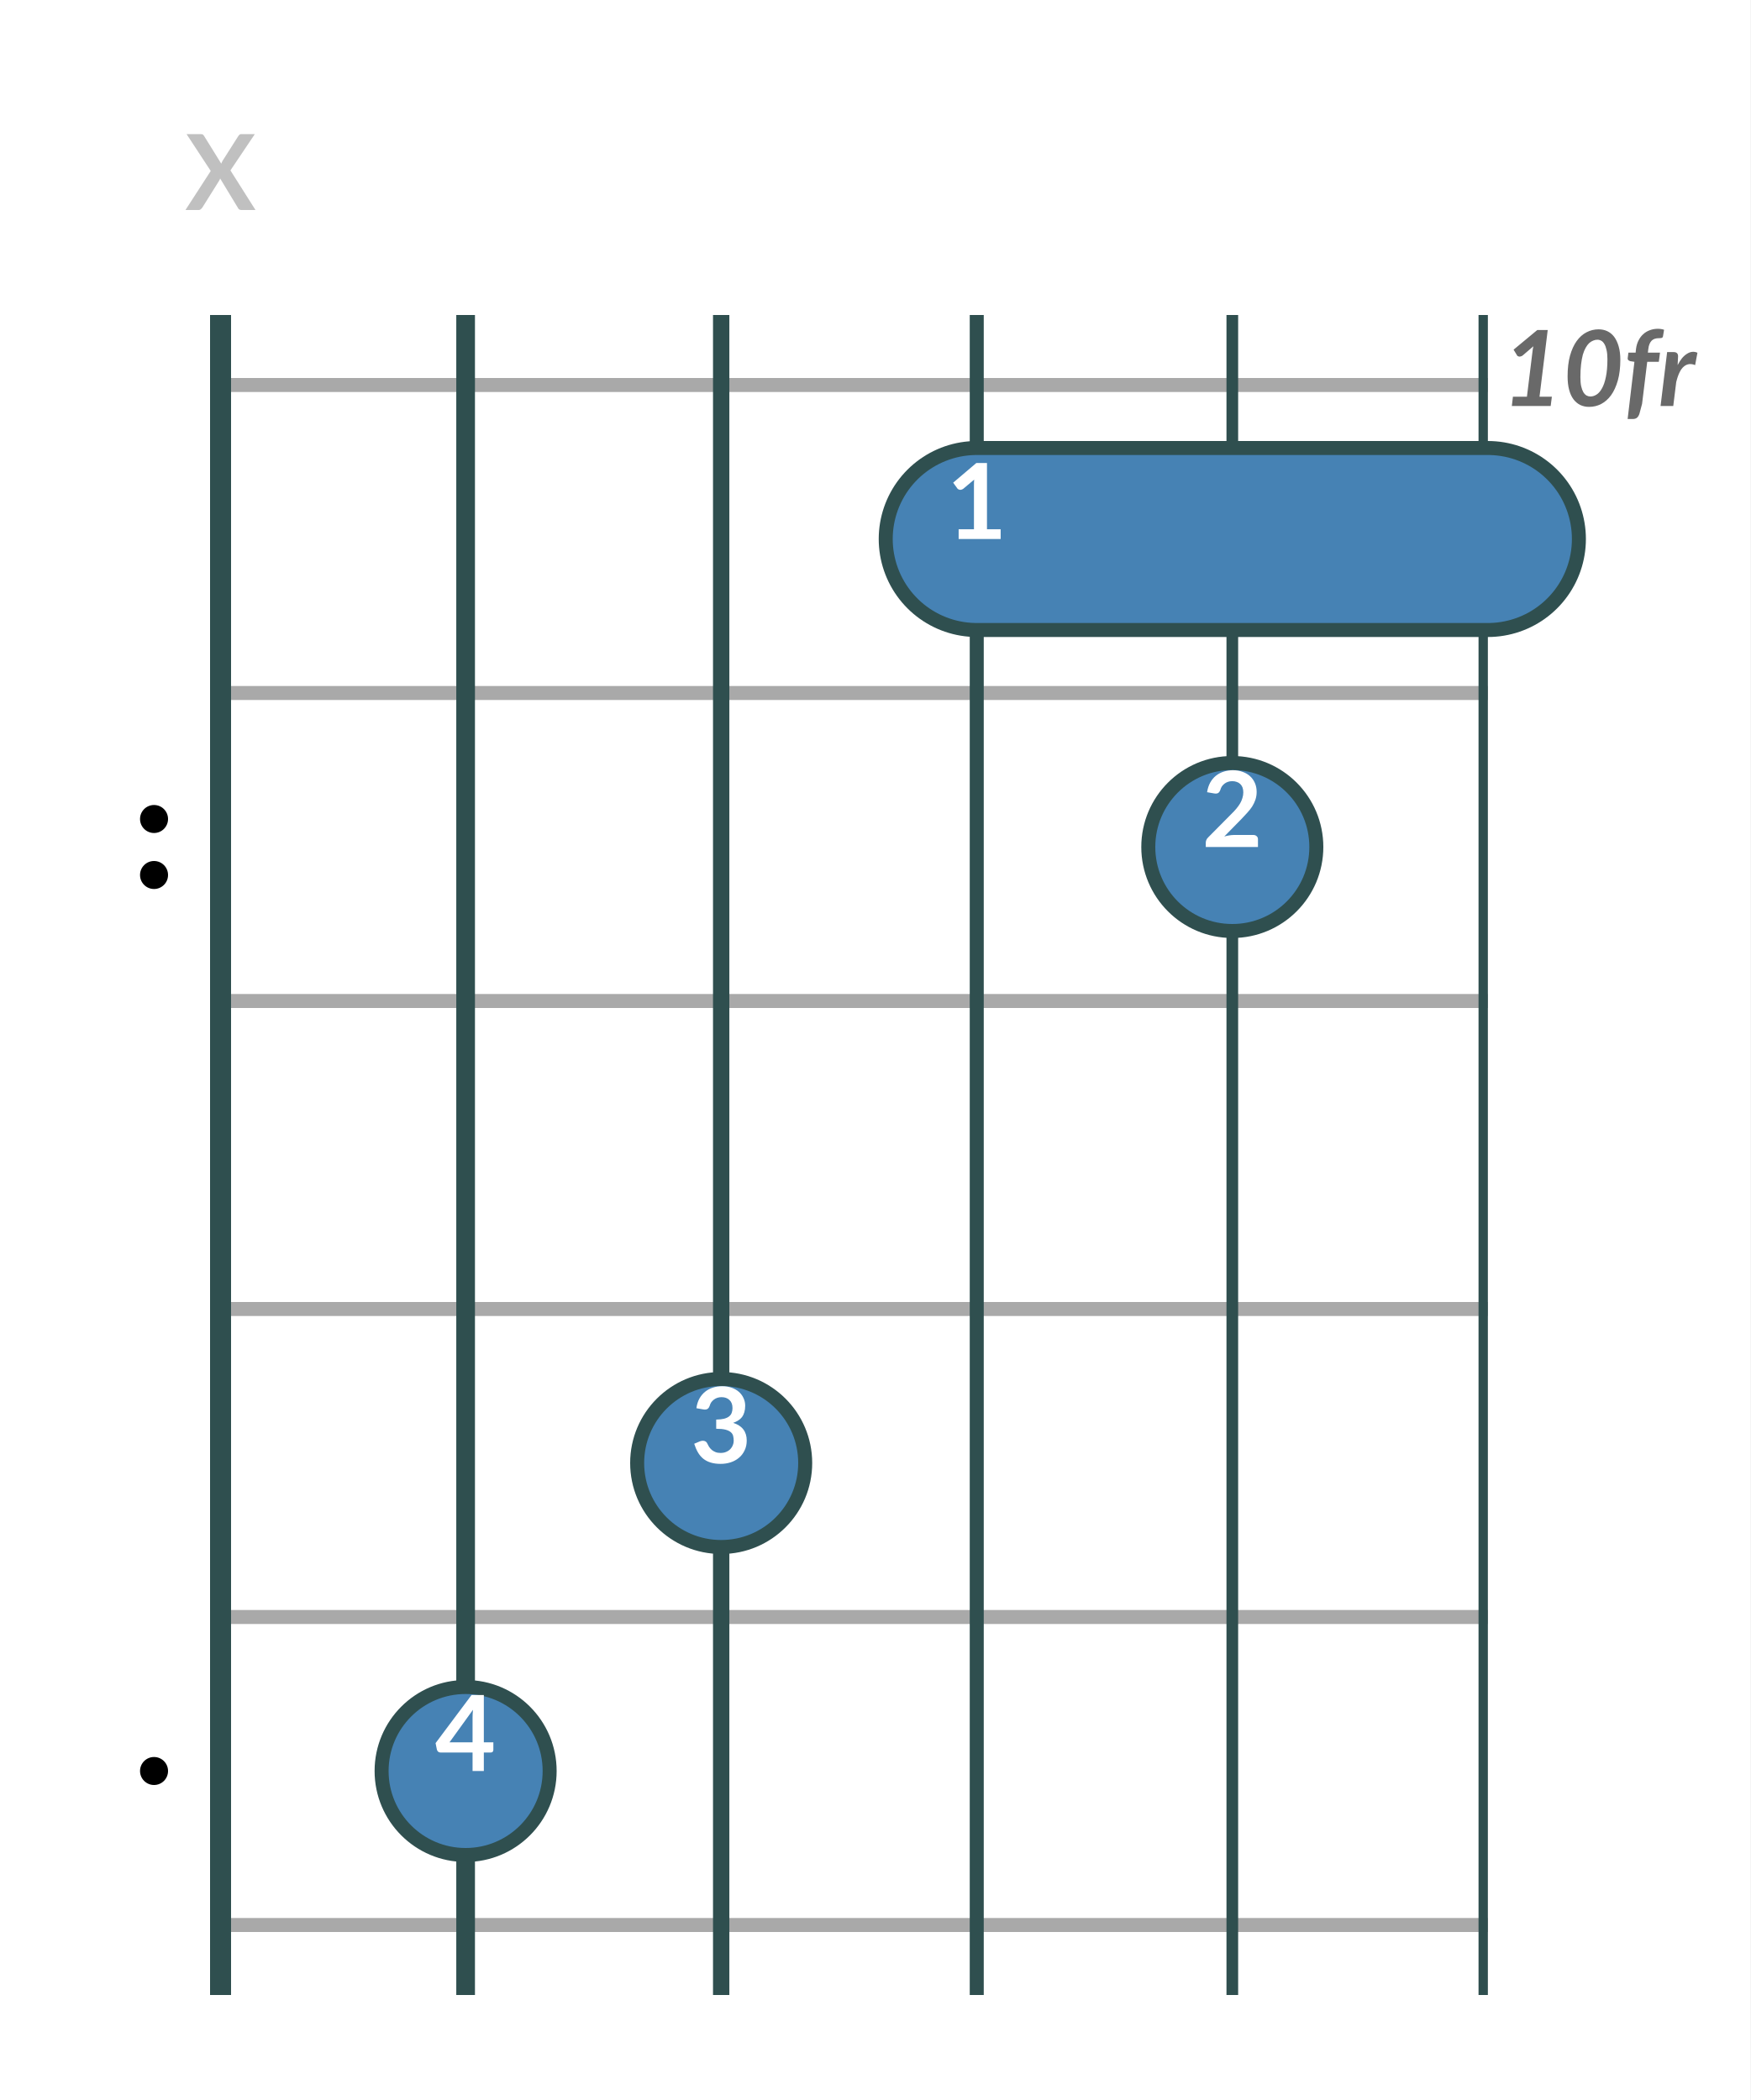
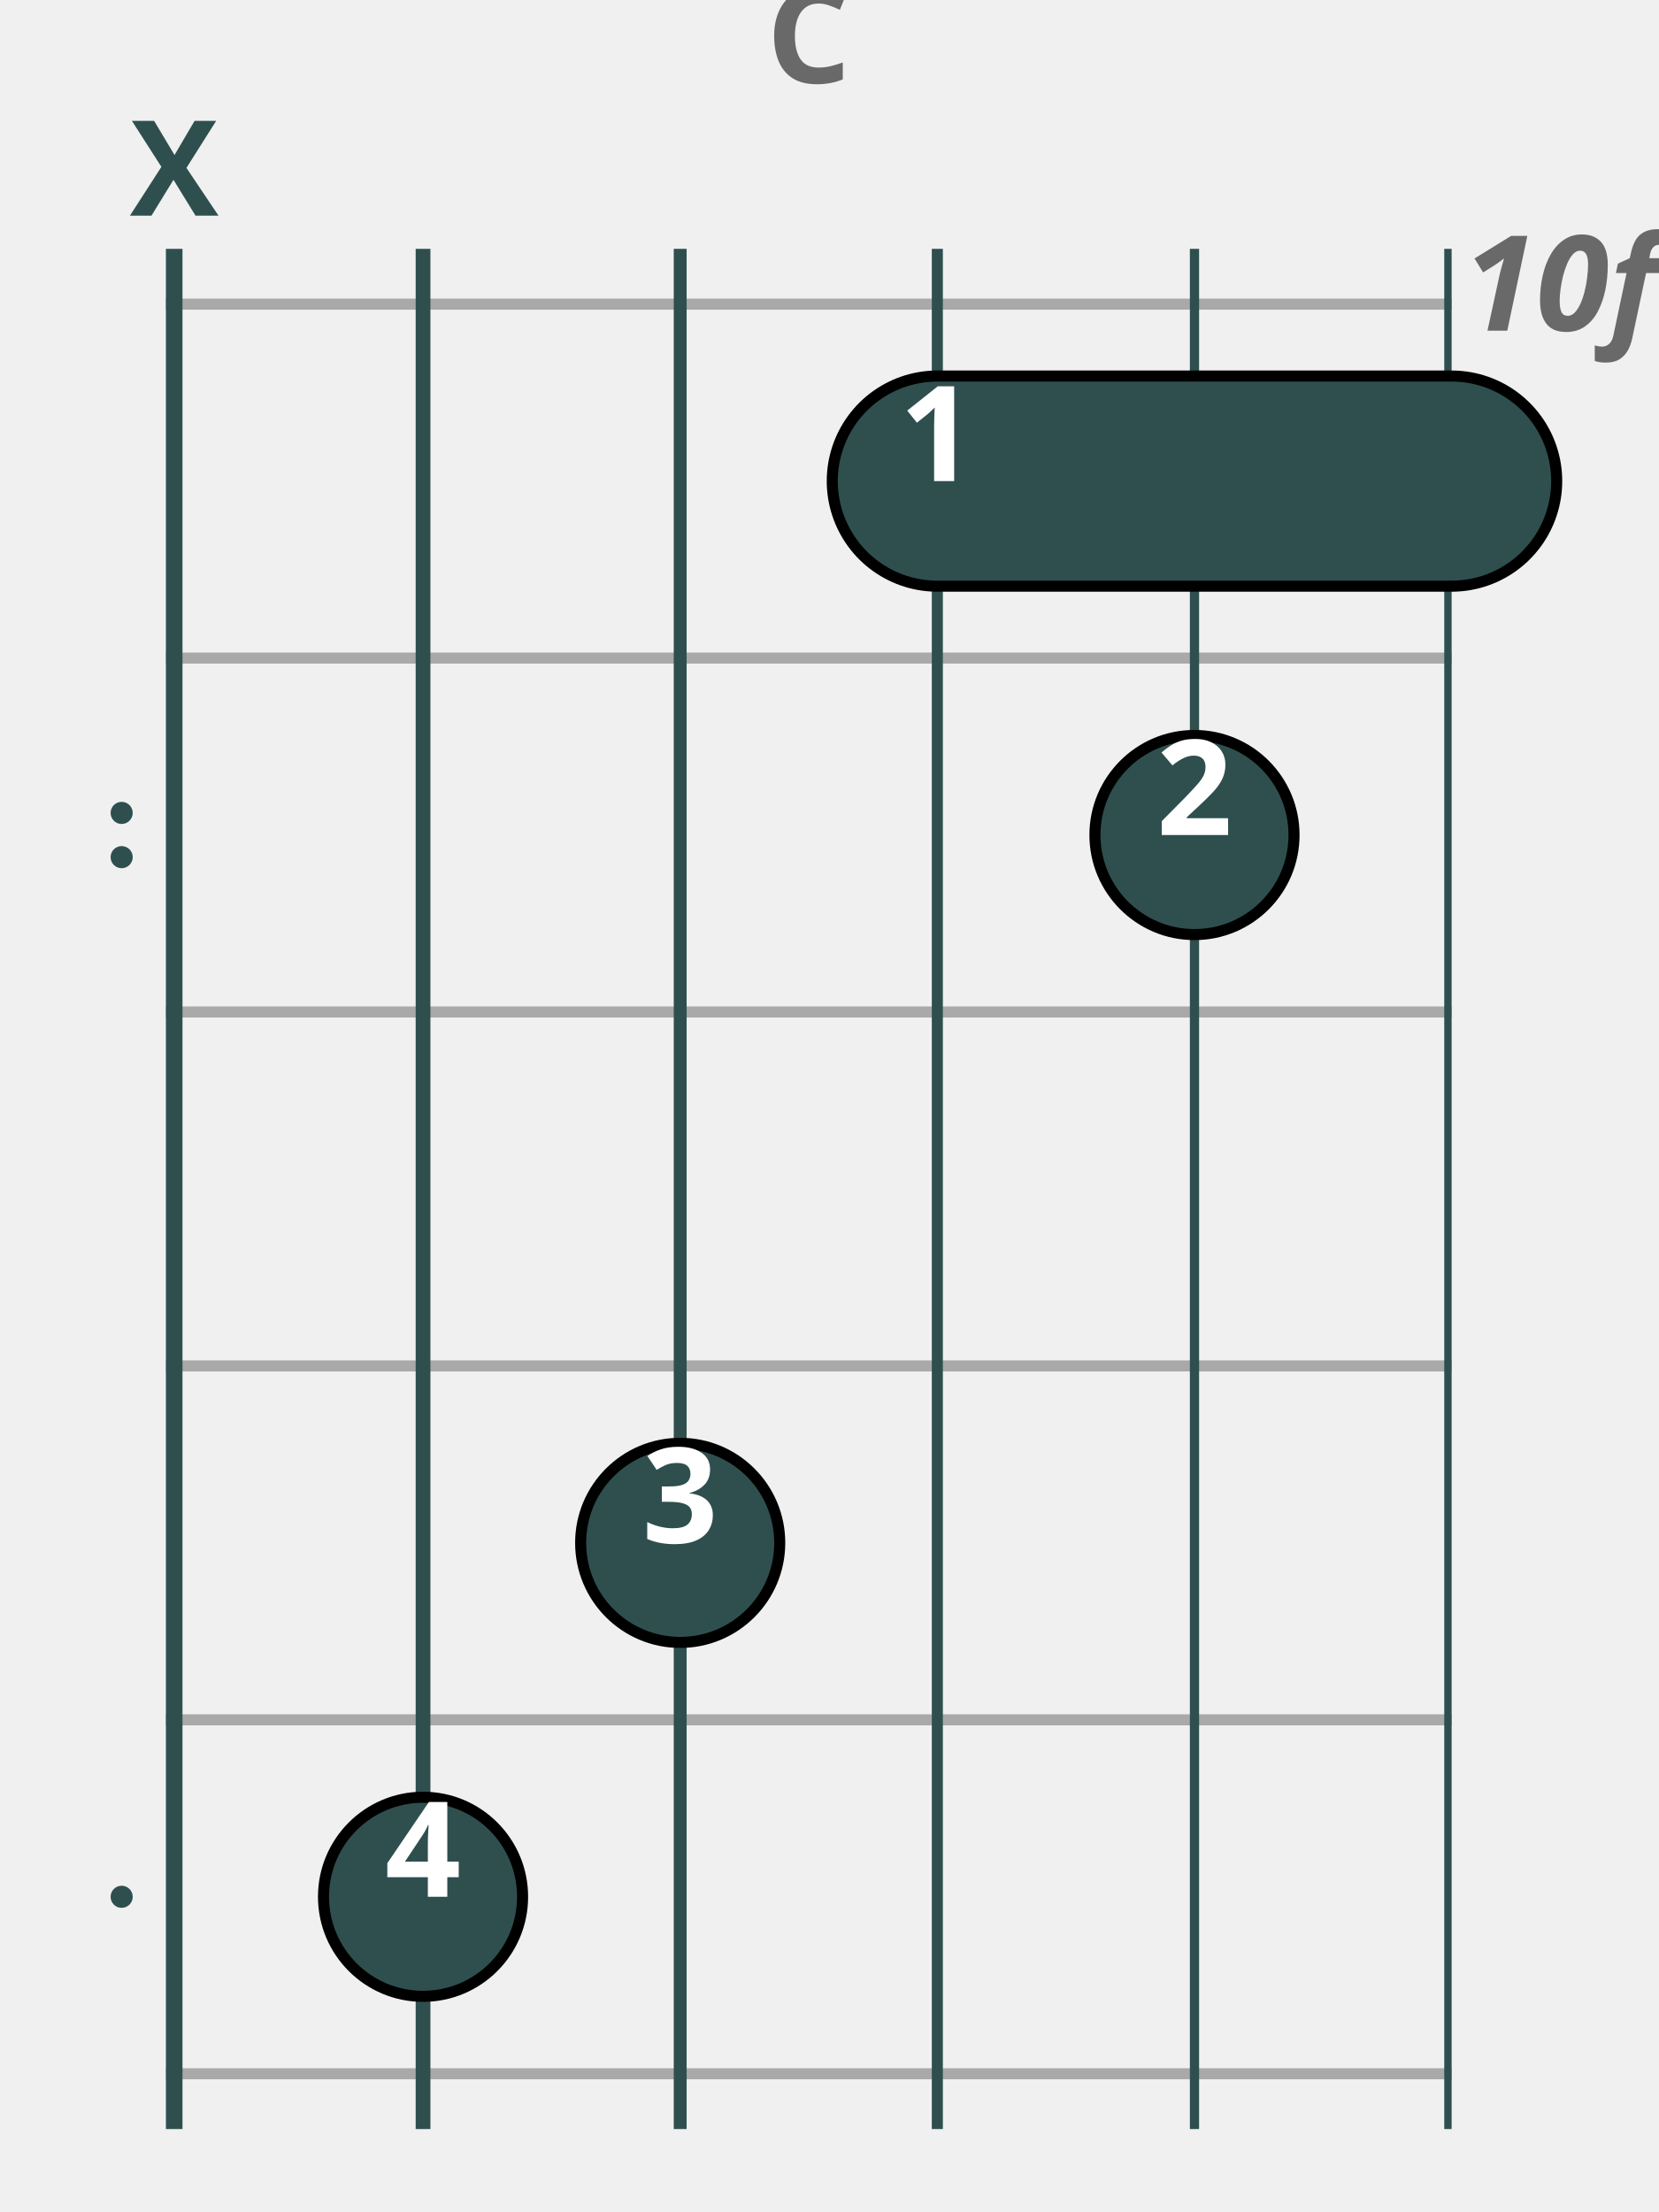
- <svg xmlns="http://www.w3.org/2000/svg" width="250" height="300" baseProfile="full" version="1.1">
+ <svg xmlns="http://www.w3.org/2000/svg" baseProfile="full" height="400" version="1.1" width="300">
  <defs />
-   <rect fill="white" x="0" y="0" width="250" height="300" />
-   <line stroke="darkgray" stroke-width="2" x1="30" y1="55.0" x2="212.5" y2="55.0" />
-   <line stroke="darkgray" stroke-width="2" x1="30" y1="99.0" x2="212.5" y2="99.0" />
-   <line stroke="darkgray" stroke-width="2" x1="30" y1="143.0" x2="212.5" y2="143.0" />
-   <line stroke="darkgray" stroke-width="2" x1="30" y1="187.0" x2="212.5" y2="187.0" />
-   <line stroke="darkgray" stroke-width="2" x1="30" y1="231.0" x2="212.5" y2="231.0" />
-   <line stroke="darkgray" stroke-width="2" x1="30" y1="275.0" x2="212.5" y2="275.0" />
-   <circle fill="black" cx="22" cy="117.0" r="2" />
-   <circle fill="black" cx="22" cy="125.0" r="2" />
-   <circle fill="black" cx="22" cy="253.0" r="2" />
-   <text font-family="Lato" font-size="15" font-style="italic" font-weight="bold" fill="dimgray" text-anchor="start" x="214.5" y="58.0">10fr</text>
-   <line stroke="darkslategray" stroke-width="3.0" x1="31.5" y1="45.0" x2="31.5" y2="285.0" />
-   <text font-family="Lato" font-size="15" font-weight="bold" fill="silver" text-anchor="middle" alignment-baseline="middle" x="31.5" y="30.0">X</text>
-   <line stroke="darkslategray" stroke-width="2.667" x1="66.5" y1="45.0" x2="66.5" y2="285.0" />
-   <line stroke="darkslategray" stroke-width="2.333" x1="103.0" y1="45.0" x2="103.0" y2="285.0" />
-   <line stroke="darkslategray" stroke-width="2.0" x1="139.5" y1="45.0" x2="139.5" y2="285.0" />
-   <line stroke="darkslategray" stroke-width="1.667" x1="176.0" y1="45.0" x2="176.0" y2="285.0" />
-   <line stroke="darkslategray" stroke-width="1.333" x1="211.833" y1="45.0" x2="211.833" y2="285.0" />
-   <line stroke="darkslategray" stroke-linecap="round" stroke-width="28" x1="139.5" y1="77.0" x2="212.5" y2="77.0" />
-   <line stroke="steelblue" stroke-linecap="round" stroke-width="24" x1="139.5" y1="77.0" x2="212.5" y2="77.0" />
-   <text font-family="Lato" font-size="15" font-weight="bold" fill="white" text-anchor="middle" alignment-baseline="central" x="139.5" y="77.0">1</text>
-   <circle fill="steelblue" stroke="darkslategray" stroke-width="2" cx="66.5" cy="253.0" r="12" />
-   <text font-family="Lato" font-size="15" font-weight="bold" fill="white" text-anchor="middle" alignment-baseline="central" x="66.5" y="253.0">4</text>
-   <circle fill="steelblue" stroke="darkslategray" stroke-width="2" cx="103.0" cy="209.0" r="12" />
-   <text font-family="Lato" font-size="15" font-weight="bold" fill="white" text-anchor="middle" alignment-baseline="central" x="103.0" y="209.0">3</text>
-   <circle fill="steelblue" stroke="darkslategray" stroke-width="2" cx="176.0" cy="121.0" r="12" />
-   <text font-family="Lato" font-size="15" font-weight="bold" fill="white" text-anchor="middle" alignment-baseline="central" x="176.0" y="121.0">2</text>
+   <line stroke="darkgray" stroke-width="2" x1="30" x2="262.5" y1="55.0" y2="55.0" />
+   <line stroke="darkgray" stroke-width="2" x1="30" x2="262.5" y1="119.0" y2="119.0" />
+   <line stroke="darkgray" stroke-width="2" x1="30" x2="262.5" y1="183.0" y2="183.0" />
+   <line stroke="darkgray" stroke-width="2" x1="30" x2="262.5" y1="247.0" y2="247.0" />
+   <line stroke="darkgray" stroke-width="2" x1="30" x2="262.5" y1="311.0" y2="311.0" />
+   <line stroke="darkgray" stroke-width="2" x1="30" x2="262.5" y1="375.0" y2="375.0" />
+   <circle cx="22" cy="147.0" fill="darkslategray" r="2" />
+   <circle cx="22" cy="155.0" fill="darkslategray" r="2" />
+   <circle cx="22" cy="343.0" fill="darkslategray" r="2" />
+   <text fill="dimgray" font-family="Verdana" font-size="24" font-style="italic" font-weight="bold" text-anchor="start" x="264.5" y="59.8">10fr</text>
+   <line stroke="darkslategray" stroke-width="3.0" x1="31.5" x2="31.5" y1="45.0" y2="385.0" />
+   <text alignment-baseline="middle" fill="darkslategray" font-family="Verdana" font-size="24" font-weight="bold" text-anchor="middle" x="31.5" y="39.0">X</text>
+   <line stroke="darkslategray" stroke-width="2.667" x1="76.5" x2="76.5" y1="45.0" y2="385.0" />
+   <line stroke="darkslategray" stroke-width="2.333" x1="123.0" x2="123.0" y1="45.0" y2="385.0" />
+   <line stroke="darkslategray" stroke-width="2.0" x1="169.5" x2="169.5" y1="45.0" y2="385.0" />
+   <line stroke="darkslategray" stroke-width="1.667" x1="216.0" x2="216.0" y1="45.0" y2="385.0" />
+   <line stroke="darkslategray" stroke-width="1.333" x1="261.833" x2="261.833" y1="45.0" y2="385.0" />
+   <line stroke="black" stroke-linecap="round" stroke-width="40" x1="169.5" x2="262.5" y1="87.0" y2="87.0" />
+   <line stroke="darkslategray" stroke-linecap="round" stroke-width="36" x1="169.5" x2="262.5" y1="87.0" y2="87.0" />
+   <text alignment-baseline="central" fill="white" font-family="Verdana" font-size="24" font-weight="bold" text-anchor="middle" x="169.5" y="87.0">1</text>
+   <circle cx="76.5" cy="343.0" fill="darkslategray" r="18" stroke="black" stroke-width="2" />
+   <text alignment-baseline="central" fill="white" font-family="Verdana" font-size="24" font-weight="bold" text-anchor="middle" x="76.5" y="343.0">4</text>
+   <circle cx="123.0" cy="279.0" fill="darkslategray" r="18" stroke="black" stroke-width="2" />
+   <text alignment-baseline="central" fill="white" font-family="Verdana" font-size="24" font-weight="bold" text-anchor="middle" x="123.0" y="279.0">3</text>
+   <circle cx="216.0" cy="151.0" fill="darkslategray" r="18" stroke="black" stroke-width="2" />
+   <text alignment-baseline="central" fill="white" font-family="Verdana" font-size="24" font-weight="bold" text-anchor="middle" x="216.0" y="151.0">2</text>
+   <text alignment-baseline="central" fill="dimgray" font-family="Verdana" font-size="24" font-weight="bold" text-anchor="middle" x="146.25" y="15.0">C</text>
</svg>
